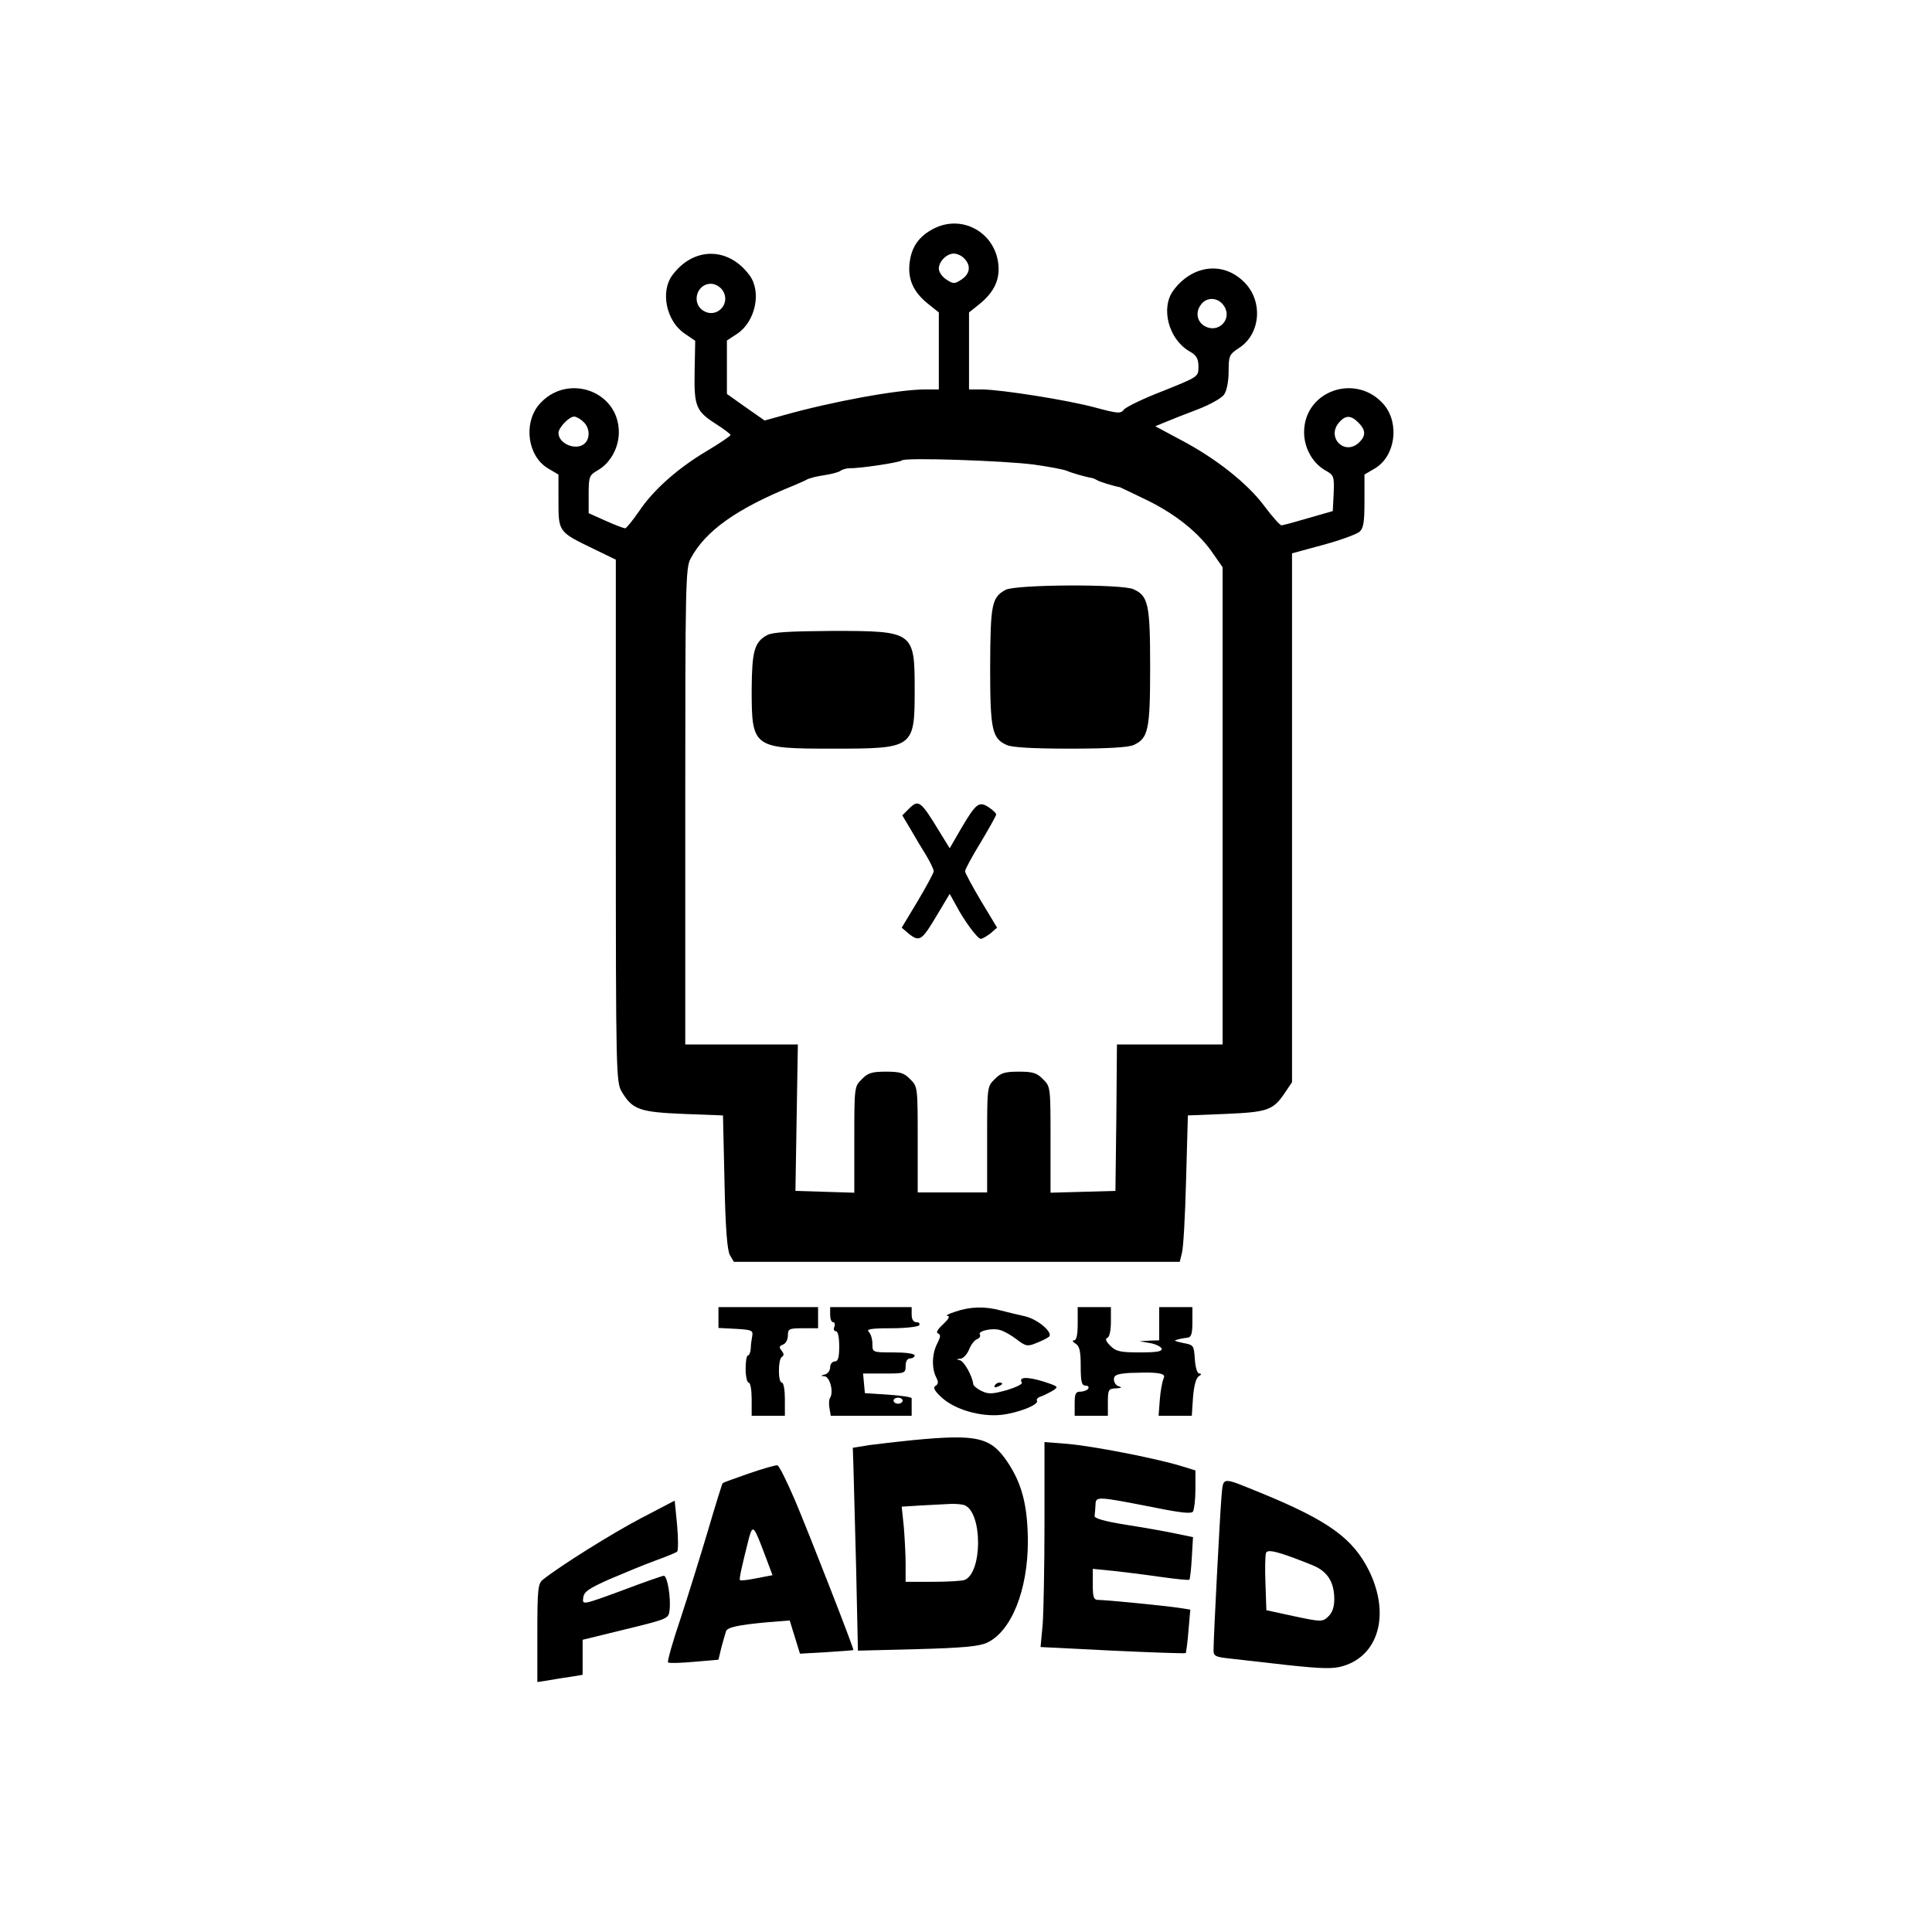
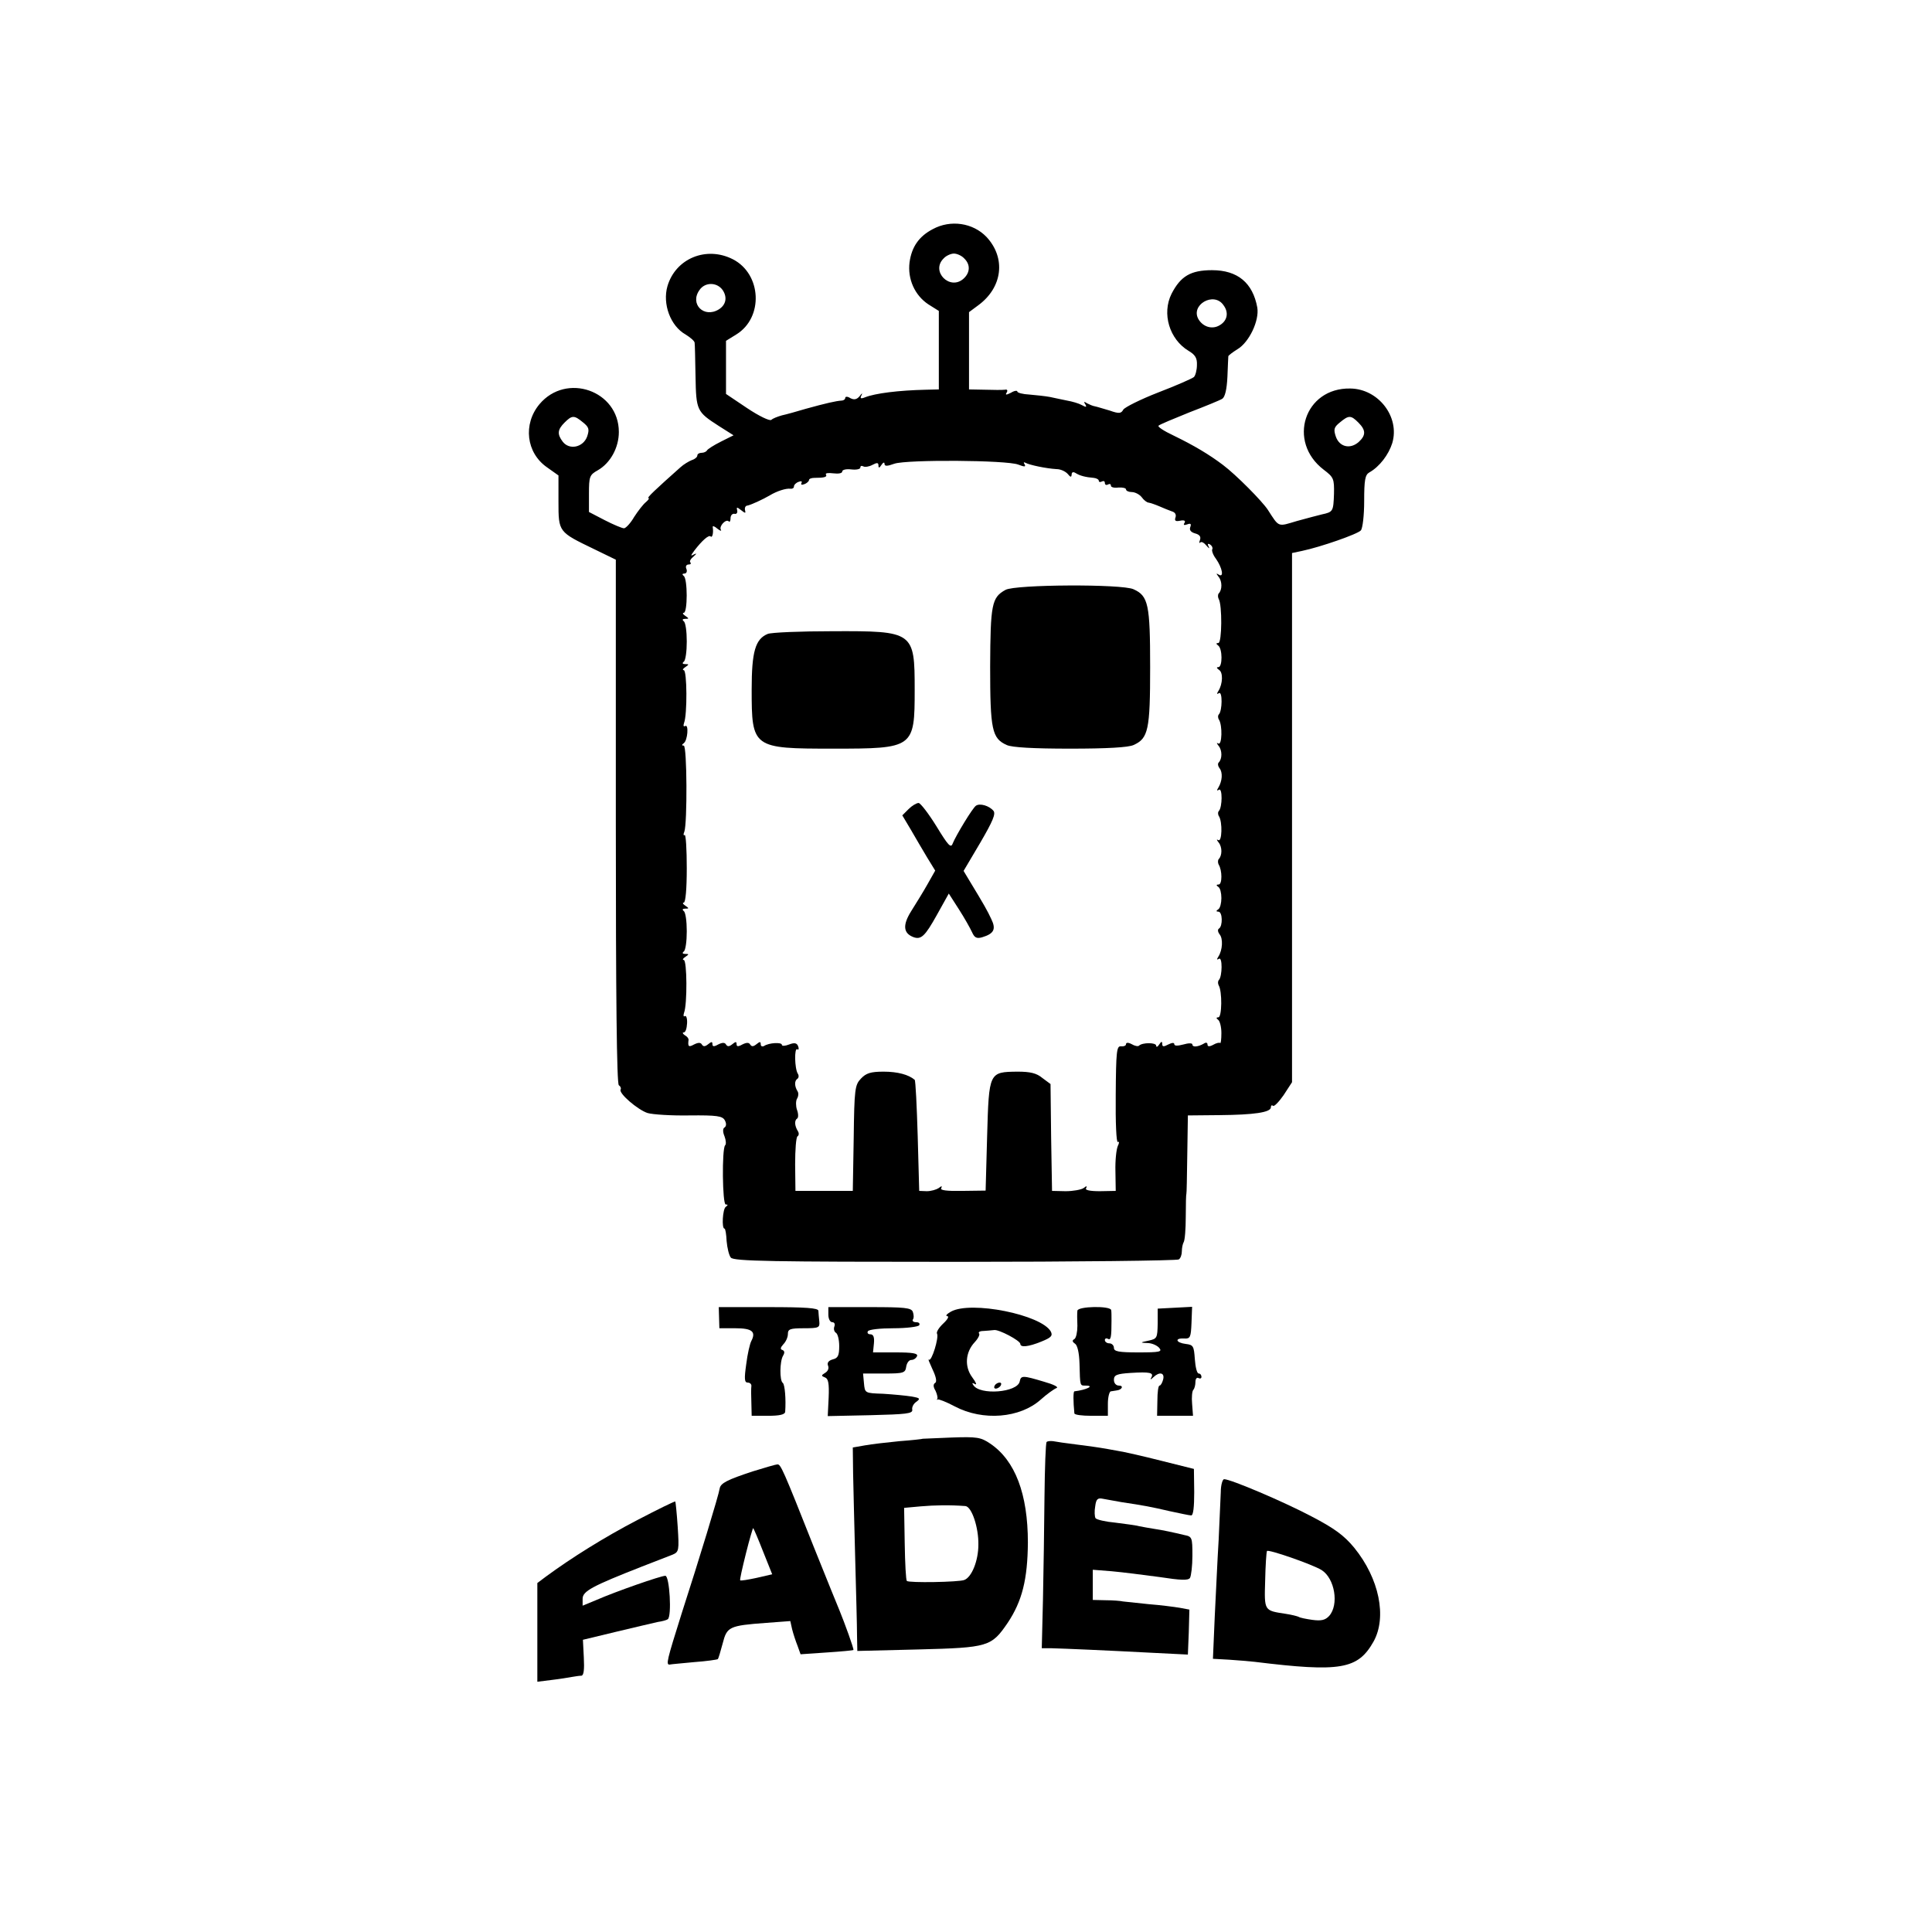
<svg xmlns="http://www.w3.org/2000/svg" version="1.0" width="640pt" height="640pt" viewBox="0 0 640 640" preserveAspectRatio="xMidYMid meet">
  <g transform="translate(0,640) scale(0.1,-0.1)" fill="#000000" stroke="none">
-     <path d="M3090 5641 c-47 -25 -71 -60 -77 -113 -6 -54 13 -96 62 -135 l35 -28 0 -127 0 -128 -44 0 c-90 0 -309 -40 -472 -86 l-61 -17 -63 44 -62 44 0 88 0 89 35 23 c60 41 80 139 40 193 -70 95 -186 95 -256 0 -40 -54 -20 -152 41 -193 l35 -24 -2 -101 c-2 -117 4 -132 73 -176 25 -16 46 -32 46 -35 0 -3 -35 -27 -77 -52 -98 -58 -180 -131 -227 -202 -21 -30 -41 -55 -45 -55 -5 0 -34 11 -65 25 l-56 25 0 62 c0 59 2 64 30 80 42 24 70 75 70 126 0 139 -174 198 -265 91 -52 -63 -37 -171 31 -211 l34 -20 0 -88 c0 -103 0 -102 118 -159 l72 -35 0 -865 c0 -841 1 -867 20 -898 35 -59 60 -67 204 -73 l131 -5 5 -220 c3 -153 9 -227 18 -243 l13 -22 738 0 739 0 7 28 c5 15 11 124 14 242 l6 215 125 5 c138 6 157 12 195 68 l25 37 0 876 0 876 103 28 c56 15 110 35 120 43 14 12 17 32 17 103 l0 87 34 20 c68 40 83 148 31 211 -91 107 -265 48 -265 -91 0 -52 28 -102 70 -126 29 -16 30 -20 28 -76 l-3 -59 -80 -23 c-44 -13 -84 -24 -90 -24 -5 0 -31 29 -57 64 -55 74 -159 157 -277 219 l-84 45 34 14 c19 8 67 27 107 42 39 15 79 37 87 49 9 13 15 44 15 77 0 51 2 56 34 77 72 46 81 155 18 218 -69 70 -172 58 -235 -27 -43 -58 -16 -161 52 -201 25 -14 31 -25 31 -52 0 -33 0 -33 -117 -80 -65 -25 -123 -53 -130 -62 -11 -14 -20 -13 -95 7 -92 25 -309 59 -375 60 l-43 0 0 128 0 127 35 28 c48 39 68 81 62 133 -12 106 -123 166 -217 115z m104 -97 c23 -23 20 -51 -9 -70 -23 -15 -27 -15 -50 0 -14 9 -25 25 -25 36 0 24 26 50 50 50 10 0 26 -7 34 -16z m-801 -105 c30 -42 -16 -94 -60 -70 -44 23 -27 91 22 91 13 0 30 -9 38 -21z m1662 -53 c28 -43 -18 -91 -63 -67 -26 14 -33 45 -15 70 19 29 59 27 78 -3z m-2123 -383 c21 -18 24 -53 6 -71 -27 -27 -88 -3 -88 34 0 17 35 54 52 54 6 0 20 -7 30 -17z m2568 -3 c24 -24 25 -43 4 -64 -48 -49 -113 15 -67 66 21 23 38 23 63 -2z m-1075 -139 c50 -7 99 -16 110 -21 16 -7 61 -20 85 -24 3 -1 10 -4 15 -7 8 -5 53 -19 75 -23 3 -1 44 -21 92 -44 95 -47 172 -109 218 -178 l30 -43 0 -790 0 -791 -175 0 -175 0 -2 -242 -3 -243 -107 -3 -108 -3 0 176 c0 173 0 176 -25 200 -20 21 -34 25 -80 25 -46 0 -60 -4 -80 -25 -25 -24 -25 -27 -25 -200 l0 -175 -115 0 -115 0 0 175 c0 173 0 176 -25 200 -20 21 -34 25 -80 25 -46 0 -60 -4 -80 -25 -25 -24 -25 -27 -25 -200 l0 -176 -97 3 -98 3 4 243 4 242 -187 0 -186 0 0 789 c0 733 1 792 18 821 49 92 154 166 342 242 14 6 33 14 42 19 9 5 36 12 60 15 24 4 48 10 53 15 6 4 20 8 30 8 33 -1 166 19 173 26 10 10 338 -1 437 -14z" />
+     <path d="M3090 5641 c-46 -24 -70 -59 -77 -110 -7 -55 17 -109 62 -139 l35 -22 0 -130 0 -130 -42 -1 c-92 -2 -169 -12 -202 -25 -15 -6 -18 -4 -12 7 4 8 1 7 -6 -3 -10 -12 -19 -13 -31 -7 -9 6 -17 6 -17 1 0 -5 -6 -9 -12 -9 -18 -1 -53 -9 -118 -27 -30 -9 -66 -19 -80 -22 -14 -4 -30 -10 -35 -15 -6 -4 -41 13 -80 39 l-70 47 0 88 0 88 34 21 c91 56 84 200 -11 249 -88 45 -190 3 -217 -89 -17 -59 10 -132 60 -160 16 -10 29 -21 30 -27 1 -5 2 -56 3 -111 2 -114 4 -118 77 -165 l49 -31 -42 -21 c-24 -12 -44 -25 -46 -29 -2 -4 -10 -8 -18 -8 -8 0 -14 -4 -14 -9 0 -5 -8 -12 -18 -15 -10 -4 -27 -14 -38 -24 -82 -73 -113 -102 -106 -102 4 0 0 -6 -8 -13 -9 -7 -26 -29 -39 -49 -12 -21 -28 -38 -34 -38 -6 0 -35 12 -64 27 l-52 27 0 61 c0 56 2 62 29 77 42 24 70 75 70 127 0 137 -174 198 -263 92 -55 -66 -44 -161 25 -209 l38 -27 0 -87 c0 -101 0 -100 118 -157 l72 -35 0 -867 c0 -577 3 -870 10 -874 6 -4 8 -10 6 -14 -8 -12 56 -67 89 -78 17 -5 79 -9 138 -8 93 1 110 -2 118 -16 6 -11 5 -20 -1 -24 -6 -3 -6 -15 0 -29 5 -13 6 -27 2 -30 -11 -12 -9 -196 2 -196 8 0 8 -2 0 -8 -10 -7 -14 -72 -4 -72 3 0 6 -19 7 -41 2 -23 8 -48 14 -55 10 -12 136 -14 743 -14 402 0 736 4 741 8 6 4 10 16 10 27 0 11 3 25 6 30 4 6 7 44 7 85 0 41 1 75 2 75 1 0 2 58 3 130 l2 130 105 1 c114 1 170 9 170 26 0 6 3 8 7 5 3 -4 19 12 35 35 l28 43 0 877 0 876 33 7 c62 13 185 56 195 68 6 7 11 50 11 97 0 70 3 87 17 95 34 19 64 59 76 97 26 87 -46 180 -139 181 -152 3 -210 -176 -88 -269 33 -25 35 -30 34 -80 -2 -58 -3 -60 -40 -68 -13 -3 -50 -13 -83 -22 -64 -19 -58 -22 -96 37 -19 29 -105 116 -149 149 -45 34 -95 64 -163 97 -32 15 -55 30 -50 33 4 4 50 23 102 44 52 20 101 40 109 45 9 6 15 31 17 73 1 34 3 65 3 68 1 3 14 13 30 23 39 23 73 95 66 138 -15 82 -65 124 -150 124 -71 0 -104 -20 -134 -78 -33 -66 -7 -151 56 -189 22 -13 29 -24 28 -47 0 -17 -5 -35 -10 -40 -6 -5 -58 -28 -118 -51 -59 -23 -111 -49 -116 -57 -7 -13 -14 -14 -45 -3 -21 6 -43 13 -49 14 -7 1 -18 6 -26 10 -10 7 -12 5 -6 -3 6 -10 3 -11 -11 -3 -11 6 -32 12 -49 15 -16 3 -42 9 -57 12 -16 3 -46 6 -68 8 -22 1 -40 6 -40 10 0 4 -10 3 -21 -4 -16 -8 -20 -8 -14 1 4 7 1 11 -6 9 -8 -1 -38 -1 -66 0 l-53 1 0 128 0 128 31 23 c80 59 92 156 27 226 -45 47 -119 58 -178 26z m104 -97 c21 -20 20 -47 -2 -67 -45 -41 -110 24 -66 67 8 9 24 16 34 16 10 0 26 -7 34 -16z m-800 -105 c16 -24 11 -49 -13 -64 -49 -30 -97 18 -64 64 18 27 58 27 77 0z m1659 -50 c18 -24 13 -51 -12 -66 -24 -15 -54 -7 -70 18 -30 48 50 95 82 48z m-2122 -388 c20 -16 22 -23 14 -47 -13 -36 -59 -46 -81 -17 -19 25 -17 40 6 63 25 25 32 25 61 1z m2569 -1 c25 -25 25 -42 1 -64 -28 -25 -64 -17 -76 18 -8 24 -6 31 14 47 29 24 36 24 61 -1z m-1127 -139 c21 -8 26 -8 21 1 -4 6 -3 8 3 5 12 -7 68 -19 103 -21 14 0 30 -8 37 -16 9 -11 12 -12 13 -2 0 8 5 10 13 5 14 -9 34 -14 60 -16 9 -1 17 -5 17 -10 0 -4 5 -5 10 -2 6 3 10 1 10 -5 0 -6 5 -8 10 -5 6 3 10 2 10 -4 0 -5 11 -8 25 -6 14 1 25 -2 25 -6 0 -5 9 -9 19 -9 11 0 26 -8 33 -17 7 -10 18 -18 23 -18 6 -1 21 -6 35 -12 14 -6 33 -14 42 -17 11 -3 15 -11 12 -20 -4 -11 0 -14 15 -11 14 3 19 0 15 -7 -5 -7 -2 -9 9 -5 11 4 14 2 10 -9 -4 -10 2 -17 16 -21 15 -4 20 -11 16 -22 -3 -8 -3 -12 1 -8 4 4 13 -1 21 -11 8 -9 11 -11 7 -3 -5 9 -3 12 5 7 6 -4 9 -11 7 -15 -3 -4 2 -19 12 -32 21 -30 27 -63 10 -53 -10 6 -10 5 -1 -7 12 -15 12 -43 0 -55 -3 -4 -3 -12 0 -18 12 -19 11 -146 -1 -146 -8 0 -8 -3 -1 -8 15 -10 15 -72 1 -72 -7 0 -6 -3 2 -9 14 -8 13 -46 -2 -70 -6 -9 -5 -12 2 -7 12 7 11 -58 0 -70 -4 -4 -4 -12 0 -18 12 -19 10 -86 -2 -79 -7 4 -6 1 1 -8 12 -15 12 -43 0 -55 -4 -4 -2 -13 3 -19 11 -14 9 -42 -4 -64 -6 -9 -5 -12 2 -7 12 7 11 -58 0 -70 -4 -4 -4 -12 0 -18 12 -19 10 -86 -2 -79 -7 4 -6 1 1 -8 12 -15 12 -43 0 -55 -3 -4 -3 -12 0 -18 12 -19 12 -66 0 -66 -8 0 -9 -3 -1 -8 6 -4 10 -20 10 -37 0 -16 -4 -33 -10 -37 -8 -5 -8 -8 0 -8 14 0 15 -48 2 -56 -5 -3 -4 -11 2 -19 12 -14 10 -52 -4 -74 -6 -9 -5 -12 2 -7 12 7 11 -58 0 -70 -4 -4 -4 -12 -1 -18 12 -19 11 -106 -1 -106 -7 0 -8 -3 -1 -8 6 -4 11 -24 11 -44 0 -21 -2 -36 -4 -33 -3 2 -13 0 -23 -6 -13 -7 -19 -6 -19 1 0 6 -5 8 -12 3 -19 -11 -38 -13 -38 -3 0 5 -13 5 -30 0 -19 -5 -30 -5 -30 1 0 6 -8 5 -20 -1 -15 -8 -20 -8 -20 2 0 9 -3 9 -10 -2 -5 -8 -10 -10 -10 -4 0 11 -46 11 -57 0 -3 -3 -14 -1 -24 5 -11 6 -19 6 -19 0 0 -5 -7 -8 -17 -7 -14 1 -16 -17 -17 -161 -1 -92 2 -159 7 -156 5 3 5 -3 0 -13 -5 -11 -9 -48 -8 -84 l1 -65 -53 -1 c-34 0 -50 4 -45 10 4 8 1 8 -9 0 -8 -5 -34 -10 -59 -10 l-45 1 -3 177 -2 177 -27 20 c-19 16 -40 21 -82 21 -95 -1 -95 -1 -101 -213 l-5 -181 -77 -1 c-51 -1 -75 2 -70 9 4 8 1 8 -9 0 -8 -5 -25 -10 -39 -10 l-25 1 -5 182 c-3 100 -7 183 -10 186 -20 17 -56 27 -103 27 -43 0 -58 -5 -75 -23 -20 -21 -22 -34 -24 -197 l-3 -175 -95 0 -95 0 -1 88 c0 48 3 90 8 93 5 3 5 11 1 17 -11 18 -12 36 -2 42 4 3 4 16 -1 29 -4 12 -4 29 0 36 5 8 6 19 2 25 -10 16 -11 34 -1 41 5 3 6 11 2 17 -11 17 -12 88 -2 81 5 -3 6 2 3 10 -4 11 -12 13 -30 6 -13 -5 -24 -6 -24 -1 0 9 -43 7 -59 -4 -6 -3 -11 -1 -11 6 0 9 -3 9 -14 0 -10 -8 -16 -9 -21 -1 -4 7 -12 7 -26 0 -14 -8 -19 -7 -19 1 0 9 -3 9 -14 0 -10 -8 -16 -9 -21 -1 -4 7 -12 7 -26 0 -14 -8 -19 -7 -19 1 0 9 -3 9 -14 0 -10 -8 -16 -9 -21 -1 -4 7 -12 7 -26 0 -18 -10 -21 -7 -18 16 0 4 -5 11 -13 15 -7 5 -8 9 -3 9 6 0 10 13 11 30 1 16 -3 27 -7 24 -5 -3 -6 2 -3 11 11 28 10 175 -1 175 -5 0 -3 5 5 10 13 9 13 10 0 10 -9 0 -11 3 -5 8 6 4 10 34 10 67 0 33 -4 63 -10 67 -6 5 -4 8 5 8 13 0 13 1 0 10 -8 5 -10 10 -5 10 6 0 10 45 10 114 0 63 -3 112 -7 110 -4 -3 -5 2 -1 11 10 28 9 285 -2 285 -7 0 -7 3 0 8 13 9 17 64 5 57 -6 -3 -7 1 -4 10 11 28 10 175 -1 175 -5 0 -3 5 5 10 13 9 13 10 0 10 -9 0 -11 3 -5 8 6 4 10 34 10 67 0 33 -4 63 -10 67 -6 5 -4 8 5 8 13 0 13 1 0 10 -8 5 -10 10 -5 10 13 0 13 113 0 122 -6 5 -5 8 2 8 7 0 10 7 7 15 -4 8 -1 15 7 15 7 0 9 3 6 7 -4 3 1 12 11 20 10 9 11 11 2 7 -13 -7 -13 -6 0 12 26 34 48 53 54 47 6 -6 10 13 7 31 -1 5 6 3 15 -5 10 -8 15 -9 12 -4 -7 12 17 37 26 28 3 -4 6 1 6 10 0 10 6 16 13 15 6 -2 11 3 9 11 -3 12 -1 12 13 1 14 -11 16 -11 13 0 -2 8 2 15 7 15 12 2 53 21 75 34 23 14 54 24 68 22 6 -1 12 2 12 7 0 6 7 13 16 16 8 3 12 2 9 -4 -3 -6 1 -7 9 -4 9 3 16 10 16 14 0 4 8 7 18 7 33 0 43 3 38 11 -3 5 8 6 25 4 16 -2 29 0 29 6 0 6 13 9 30 7 17 -2 30 1 30 6 0 6 4 7 10 4 5 -3 19 -1 30 5 15 8 20 8 20 -2 0 -9 3 -9 10 2 5 8 10 10 10 4 0 -9 8 -9 33 0 42 14 372 12 410 -3z" />
    <path d="M3331 4446 c-46 -25 -50 -48 -51 -254 0 -210 6 -238 55 -260 17 -8 89 -12 210 -12 121 0 193 4 210 12 49 22 55 50 55 258 0 208 -6 236 -55 258 -38 18 -392 16 -424 -2z" />
-     <path d="M2541 4296 c-42 -23 -50 -53 -51 -178 0 -196 3 -198 270 -198 267 0 270 2 270 195 0 193 -3 195 -272 195 -141 -1 -199 -4 -217 -14z" />
-     <path d="M3010 3720 l-21 -21 28 -47 c15 -26 38 -65 52 -87 13 -22 24 -45 24 -51 0 -6 -24 -50 -53 -99 l-53 -88 22 -19 c38 -30 44 -25 97 64 l40 67 20 -36 c27 -52 72 -113 83 -113 5 0 19 8 32 18 l22 19 -53 88 c-29 49 -53 93 -53 99 0 6 23 49 52 96 28 47 51 88 51 92 0 4 -11 15 -25 24 -32 21 -42 13 -92 -72 l-37 -64 -32 52 c-65 107 -71 111 -104 78z" />
-     <path d="M2380 2035 l0 -34 58 -3 c51 -3 57 -5 54 -23 -2 -11 -5 -30 -5 -42 -1 -13 -5 -23 -9 -23 -5 0 -8 -20 -8 -45 0 -25 5 -45 10 -45 6 0 10 -25 10 -55 l0 -55 55 0 55 0 0 55 c0 30 -4 55 -10 55 -13 0 -13 77 0 85 8 5 7 11 -1 21 -9 11 -8 15 5 20 9 3 16 17 16 30 0 22 4 24 50 24 l50 0 0 35 0 35 -165 0 -165 0 0 -35z" />
-     <path d="M2750 2045 c0 -14 4 -25 10 -25 5 0 7 -7 4 -15 -4 -8 -1 -15 5 -15 7 0 11 -20 11 -50 0 -38 -4 -50 -15 -50 -8 0 -15 -9 -15 -19 0 -11 -8 -22 -17 -24 -15 -4 -16 -5 -2 -6 18 -1 31 -52 19 -71 -4 -6 -5 -22 -2 -36 l4 -24 134 0 134 0 0 25 c0 14 0 28 0 33 0 4 -35 9 -77 12 l-78 5 -3 33 -3 32 70 0 c69 0 71 1 71 25 0 16 6 25 15 25 8 0 15 5 15 10 0 6 -30 10 -70 10 -70 0 -70 0 -70 28 0 15 -5 33 -12 40 -9 9 7 12 74 12 48 0 90 5 93 10 3 6 -1 10 -9 10 -10 0 -16 9 -16 25 l0 25 -135 0 -135 0 0 -25z m240 -285 c0 -5 -7 -10 -15 -10 -8 0 -15 5 -15 10 0 6 7 10 15 10 8 0 15 -4 15 -10z" />
-     <path d="M3165 2055 c-22 -7 -34 -13 -26 -14 9 -1 3 -11 -15 -28 -18 -16 -24 -28 -17 -30 10 -4 9 -11 -2 -33 -18 -34 -19 -83 -4 -112 8 -16 8 -22 -2 -29 -9 -5 -4 -16 20 -38 43 -40 128 -65 197 -58 56 6 127 34 119 47 -3 4 3 11 13 14 9 3 27 12 39 19 21 13 20 14 -32 31 -53 16 -82 15 -70 -4 3 -5 -20 -16 -50 -25 -47 -13 -60 -14 -83 -3 -15 7 -28 18 -28 23 -3 27 -30 75 -44 79 -13 3 -13 4 1 5 9 0 22 14 29 30 6 16 18 32 27 35 8 3 12 10 9 15 -8 12 41 23 67 15 12 -3 37 -17 55 -31 30 -23 36 -24 65 -12 18 7 36 16 42 21 15 14 -39 59 -81 68 -22 5 -57 13 -79 19 -52 14 -101 13 -150 -4z" />
-     <path d="M3570 2015 c0 -37 -4 -55 -12 -55 -7 0 -5 -5 5 -11 13 -8 17 -24 17 -74 0 -52 3 -65 16 -65 8 0 12 -4 9 -10 -3 -5 -15 -10 -26 -10 -16 0 -19 -7 -19 -40 l0 -40 55 0 55 0 0 45 c0 42 2 45 28 46 16 1 20 3 10 6 -10 2 -18 13 -18 23 0 15 9 19 53 22 28 1 67 2 85 0 27 -3 32 -7 26 -20 -4 -9 -10 -41 -12 -69 l-4 -53 55 0 55 0 4 61 c3 38 10 64 19 70 9 5 10 9 2 9 -7 0 -13 19 -15 48 -3 45 -4 47 -38 53 -19 4 -32 8 -27 9 13 5 27 7 42 9 11 1 15 14 15 51 l0 50 -55 0 -55 0 0 -55 0 -55 -32 -1 -33 -2 34 -6 c19 -3 36 -12 39 -18 3 -10 -16 -13 -72 -13 -65 0 -79 3 -98 22 -14 14 -18 23 -10 26 7 2 12 24 12 53 l0 49 -55 0 -55 0 0 -55z" />
-     <path d="M3295 1810 c-3 -6 1 -7 9 -4 18 7 21 14 7 14 -6 0 -13 -4 -16 -10z" />
-     <path d="M3020 1629 c-47 -5 -110 -12 -140 -16 l-55 -9 2 -59 c1 -33 5 -184 9 -337 l6 -276 197 5 c147 4 204 9 230 21 81 37 136 174 136 337 -1 117 -19 189 -67 261 -56 84 -101 94 -318 73z m175 -215 c60 -24 60 -224 0 -248 -9 -3 -57 -6 -106 -6 l-89 0 0 58 c0 31 -3 87 -6 124 l-7 67 64 4 c35 2 78 4 96 5 17 1 39 -1 48 -4z" />
-     <path d="M3460 1358 c0 -146 -3 -298 -6 -339 l-7 -75 239 -12 c131 -6 240 -10 242 -8 1 2 6 35 9 74 l6 70 -39 6 c-47 7 -239 26 -265 26 -16 0 -19 8 -19 51 l0 52 70 -7 c38 -4 109 -13 157 -20 49 -7 90 -11 93 -9 2 2 6 35 8 73 l4 68 -58 12 c-33 7 -106 20 -164 29 -69 11 -105 21 -104 29 1 6 2 23 3 37 1 29 2 29 201 -10 85 -17 117 -20 122 -12 4 7 8 40 8 74 l0 62 -52 16 c-84 25 -289 65 -372 72 l-76 6 0 -265z" />
-     <path d="M2481 1519 c-46 -16 -85 -30 -87 -32 -2 -2 -24 -73 -49 -158 -25 -84 -66 -216 -91 -292 -26 -76 -44 -141 -41 -144 3 -3 42 -2 86 2 l81 7 10 42 c6 22 13 46 15 52 4 13 38 21 136 30 l75 6 17 -55 17 -55 88 5 c48 3 88 6 89 7 3 2 -144 379 -193 495 -27 63 -53 116 -59 117 -5 1 -48 -11 -94 -27z m54 -273 l24 -64 -52 -10 c-29 -6 -54 -9 -56 -6 -3 3 6 44 30 139 13 46 16 42 54 -59z" />
-     <path d="M4046 1438 c-5 -61 -26 -461 -26 -505 0 -19 7 -22 53 -27 28 -3 116 -13 194 -22 113 -12 150 -13 182 -3 118 35 156 171 87 314 -54 109 -134 167 -358 259 -136 55 -125 57 -132 -16z m302 -223 c49 -20 72 -55 72 -113 0 -26 -7 -45 -20 -57 -19 -18 -23 -18 -113 1 l-92 20 -3 89 c-2 48 -1 94 2 101 5 14 47 2 154 -41z" />
-     <path d="M2122 1370 c-97 -51 -266 -157 -324 -203 -16 -13 -18 -34 -18 -177 l0 -162 33 5 c17 3 51 9 75 12 l42 7 0 58 0 58 143 35 c139 34 142 35 145 63 5 39 -7 114 -19 114 -5 0 -68 -22 -139 -49 -131 -48 -131 -48 -128 -24 2 20 18 31 88 62 47 20 114 48 150 61 36 13 68 26 73 30 4 3 4 43 0 88 l-8 81 -113 -59z" />
+     <path d="M2543 4300 c-41 -17 -53 -59 -53 -184 0 -194 3 -196 270 -196 267 0 270 2 270 195 0 193 -3 195 -272 194 -106 0 -203 -4 -215 -9z" />
+     <path d="M3010 3720 l-21 -21 28 -47 c15 -26 39 -67 54 -92 l27 -44 -26 -46 c-14 -25 -39 -65 -54 -89 -28 -45 -26 -72 7 -85 26 -10 39 2 79 74 l39 70 34 -53 c18 -28 37 -62 43 -75 8 -18 15 -22 33 -17 40 12 47 27 31 60 -13 28 -23 46 -74 130 l-18 30 55 93 c42 72 52 96 44 106 -14 17 -45 26 -58 17 -11 -7 -66 -98 -77 -125 -6 -17 -15 -7 -54 57 -26 42 -53 77 -59 77 -7 0 -22 -9 -33 -20z" />
+     <path d="M2382 2035 l1 -35 53 0 c55 0 69 -11 53 -42 -5 -9 -13 -44 -17 -77 -7 -49 -6 -61 5 -61 8 0 13 -6 12 -12 -1 -7 -1 -32 0 -55 l1 -43 55 0 c37 0 55 4 56 13 3 41 -1 91 -8 96 -11 8 -10 72 1 90 6 10 5 16 -2 19 -8 2 -7 8 3 19 8 8 15 23 15 34 0 16 7 19 53 19 50 0 53 2 51 23 -1 12 -3 28 -3 35 -1 9 -41 12 -166 12 l-164 0 1 -35z" />
+     <path d="M2744 2045 c0 -14 6 -25 13 -25 7 0 10 -6 7 -14 -3 -8 -1 -17 5 -21 6 -3 11 -23 11 -44 0 -31 -4 -40 -21 -44 -14 -4 -20 -11 -16 -21 4 -9 -1 -19 -10 -24 -13 -8 -13 -10 0 -15 11 -4 14 -20 12 -67 l-3 -61 142 3 c117 3 140 5 138 18 -2 8 4 20 13 26 15 11 13 13 -16 18 -19 3 -61 7 -94 9 -60 2 -60 2 -63 35 l-3 32 70 0 c65 0 70 2 73 23 2 12 9 22 17 22 8 0 16 6 19 13 3 9 -16 12 -71 12 l-75 0 3 30 c2 21 -2 30 -12 30 -8 0 -11 5 -8 10 3 6 42 10 85 10 43 0 82 5 85 10 3 6 -1 10 -10 10 -9 0 -14 4 -11 9 4 5 3 16 0 25 -5 14 -27 16 -143 16 l-137 0 0 -25z" />
+     <path d="M3150 2055 c-14 -8 -19 -14 -12 -15 7 0 1 -11 -13 -24 -15 -14 -24 -29 -21 -34 7 -12 -18 -94 -27 -86 -4 4 2 -10 12 -32 12 -25 15 -41 9 -45 -7 -4 -7 -13 1 -26 5 -11 8 -23 6 -27 -3 -3 -2 -4 1 -2 3 2 29 -8 57 -23 93 -49 216 -39 285 23 20 18 44 35 52 38 8 3 -10 12 -42 21 -70 21 -76 21 -80 1 -7 -37 -133 -47 -154 -12 -5 7 -3 8 6 3 7 -4 3 6 -9 22 -27 36 -23 84 8 117 12 13 18 26 14 29 -3 4 3 8 15 8 12 1 28 2 35 3 15 3 87 -35 87 -46 0 -12 26 -10 70 8 32 13 38 19 31 33 -31 56 -265 103 -331 66z" />
+     <path d="M3569 2058 c-1 -7 -1 -30 0 -50 0 -20 -4 -40 -10 -44 -8 -4 -7 -9 2 -15 8 -5 14 -30 15 -66 2 -76 1 -73 21 -73 30 0 3 -14 -38 -19 -4 -1 -4 -33 0 -73 1 -5 26 -8 56 -8 l55 0 0 40 c0 22 5 41 10 41 6 1 14 2 19 3 18 2 24 16 8 16 -10 0 -17 8 -17 19 0 16 9 20 55 23 64 4 78 1 69 -15 -5 -8 -2 -8 7 1 20 19 38 15 32 -8 -3 -11 -8 -20 -12 -20 -4 0 -7 -22 -7 -50 l-1 -50 59 0 60 0 -3 40 c-2 21 0 42 4 46 4 4 7 16 7 26 0 11 5 16 10 13 6 -3 10 -1 10 4 0 6 -4 11 -9 11 -6 0 -11 21 -13 48 -3 43 -5 47 -30 50 -33 4 -38 20 -5 18 20 -1 22 4 24 52 l2 53 -57 -3 -57 -3 0 -50 c-1 -47 -2 -50 -30 -56 -29 -6 -29 -7 -4 -8 15 0 32 -8 39 -16 11 -13 2 -15 -69 -15 -65 0 -81 3 -81 15 0 8 -7 15 -15 15 -8 0 -15 5 -15 11 0 5 5 7 10 4 10 -6 12 6 12 60 0 14 0 30 -1 35 -2 15 -111 13 -112 -2z" />
+     <path d="M3295 1810 c-3 -5 -2 -10 4 -10 5 0 13 5 16 10 3 6 2 10 -4 10 -5 0 -13 -4 -16 -10z" />
+     <path d="M3057 1634 c-1 -1 -36 -5 -77 -8 -41 -4 -93 -10 -115 -14 l-40 -7 1 -85 c1 -47 4 -175 7 -285 3 -110 6 -223 6 -252 l1 -52 203 5 c231 6 241 9 295 88 48 72 66 144 67 266 0 161 -42 272 -125 328 -31 21 -44 23 -128 20 -51 -2 -94 -4 -95 -4z m141 -223 c21 -2 44 -71 43 -128 0 -53 -22 -108 -47 -117 -18 -7 -184 -10 -190 -3 -3 3 -6 58 -7 124 l-2 118 55 5 c47 4 95 5 148 1z" />
+     <path d="M3467 1623 c-3 -3 -6 -84 -7 -181 -1 -98 -3 -250 -5 -339 l-4 -163 32 0 c41 -1 180 -7 332 -15 l120 -6 3 74 2 75 -32 6 c-18 3 -64 9 -103 12 -38 4 -77 8 -85 9 -8 2 -34 4 -57 4 l-43 1 0 50 0 50 63 -5 c34 -3 105 -12 157 -19 72 -11 96 -12 102 -3 4 7 8 40 8 74 0 60 -1 63 -27 68 -16 4 -39 9 -53 12 -14 3 -36 7 -50 9 -14 2 -34 6 -45 8 -11 3 -47 8 -80 12 -33 3 -63 10 -66 15 -3 5 -4 23 -1 39 3 24 8 29 26 25 11 -2 39 -7 61 -11 74 -11 100 -16 160 -30 33 -7 65 -14 71 -14 7 0 10 28 10 77 l-1 77 -108 27 c-59 15 -125 30 -145 33 -20 4 -46 8 -57 10 -11 2 -47 7 -80 11 -33 4 -67 9 -77 11 -9 1 -19 0 -21 -3z" />
+     <path d="M2494 1526 c-85 -28 -107 -39 -110 -57 -3 -21 -68 -235 -126 -414 -49 -156 -53 -171 -39 -169 3 1 39 4 80 8 41 3 76 8 79 10 2 2 9 26 16 52 14 55 21 59 144 68 l80 6 6 -27 c4 -16 12 -40 18 -55 l10 -28 87 6 c47 3 87 7 88 8 3 2 -30 92 -46 131 -5 11 -43 106 -85 210 -103 260 -110 275 -121 274 -5 0 -42 -11 -81 -23z m34 -266 l30 -75 -52 -12 c-28 -6 -52 -10 -54 -8 -2 1 7 41 19 89 12 48 23 85 24 84 2 -2 17 -37 33 -78z" />
+     <path d="M4044 1457 c-1 -23 -4 -94 -7 -157 -4 -63 -9 -178 -13 -255 l-6 -140 54 -3 c29 -2 67 -5 84 -7 285 -35 342 -25 394 67 45 81 19 209 -64 311 -33 40 -65 64 -142 104 -93 49 -267 123 -289 123 -5 0 -11 -19 -11 -43z m334 -258 c44 -28 58 -115 25 -152 -13 -14 -26 -17 -56 -13 -21 3 -41 7 -45 10 -4 2 -23 7 -43 10 -72 11 -71 9 -68 110 1 50 4 94 6 98 3 7 150 -44 181 -63z" />
+     <path d="M2112 1365 c-108 -56 -220 -126 -304 -188 l-28 -21 0 -164 0 -163 48 6 c26 3 56 8 67 10 11 2 25 4 31 4 8 1 10 21 8 60 l-3 59 112 27 c62 15 123 29 136 32 14 2 29 6 33 9 14 9 6 144 -8 144 -15 0 -164 -52 -228 -80 l-46 -19 0 23 c0 25 32 42 195 106 44 17 90 35 103 40 21 9 22 14 17 92 -3 45 -7 83 -8 84 -1 2 -58 -26 -125 -61z" />
  </g>
</svg>
